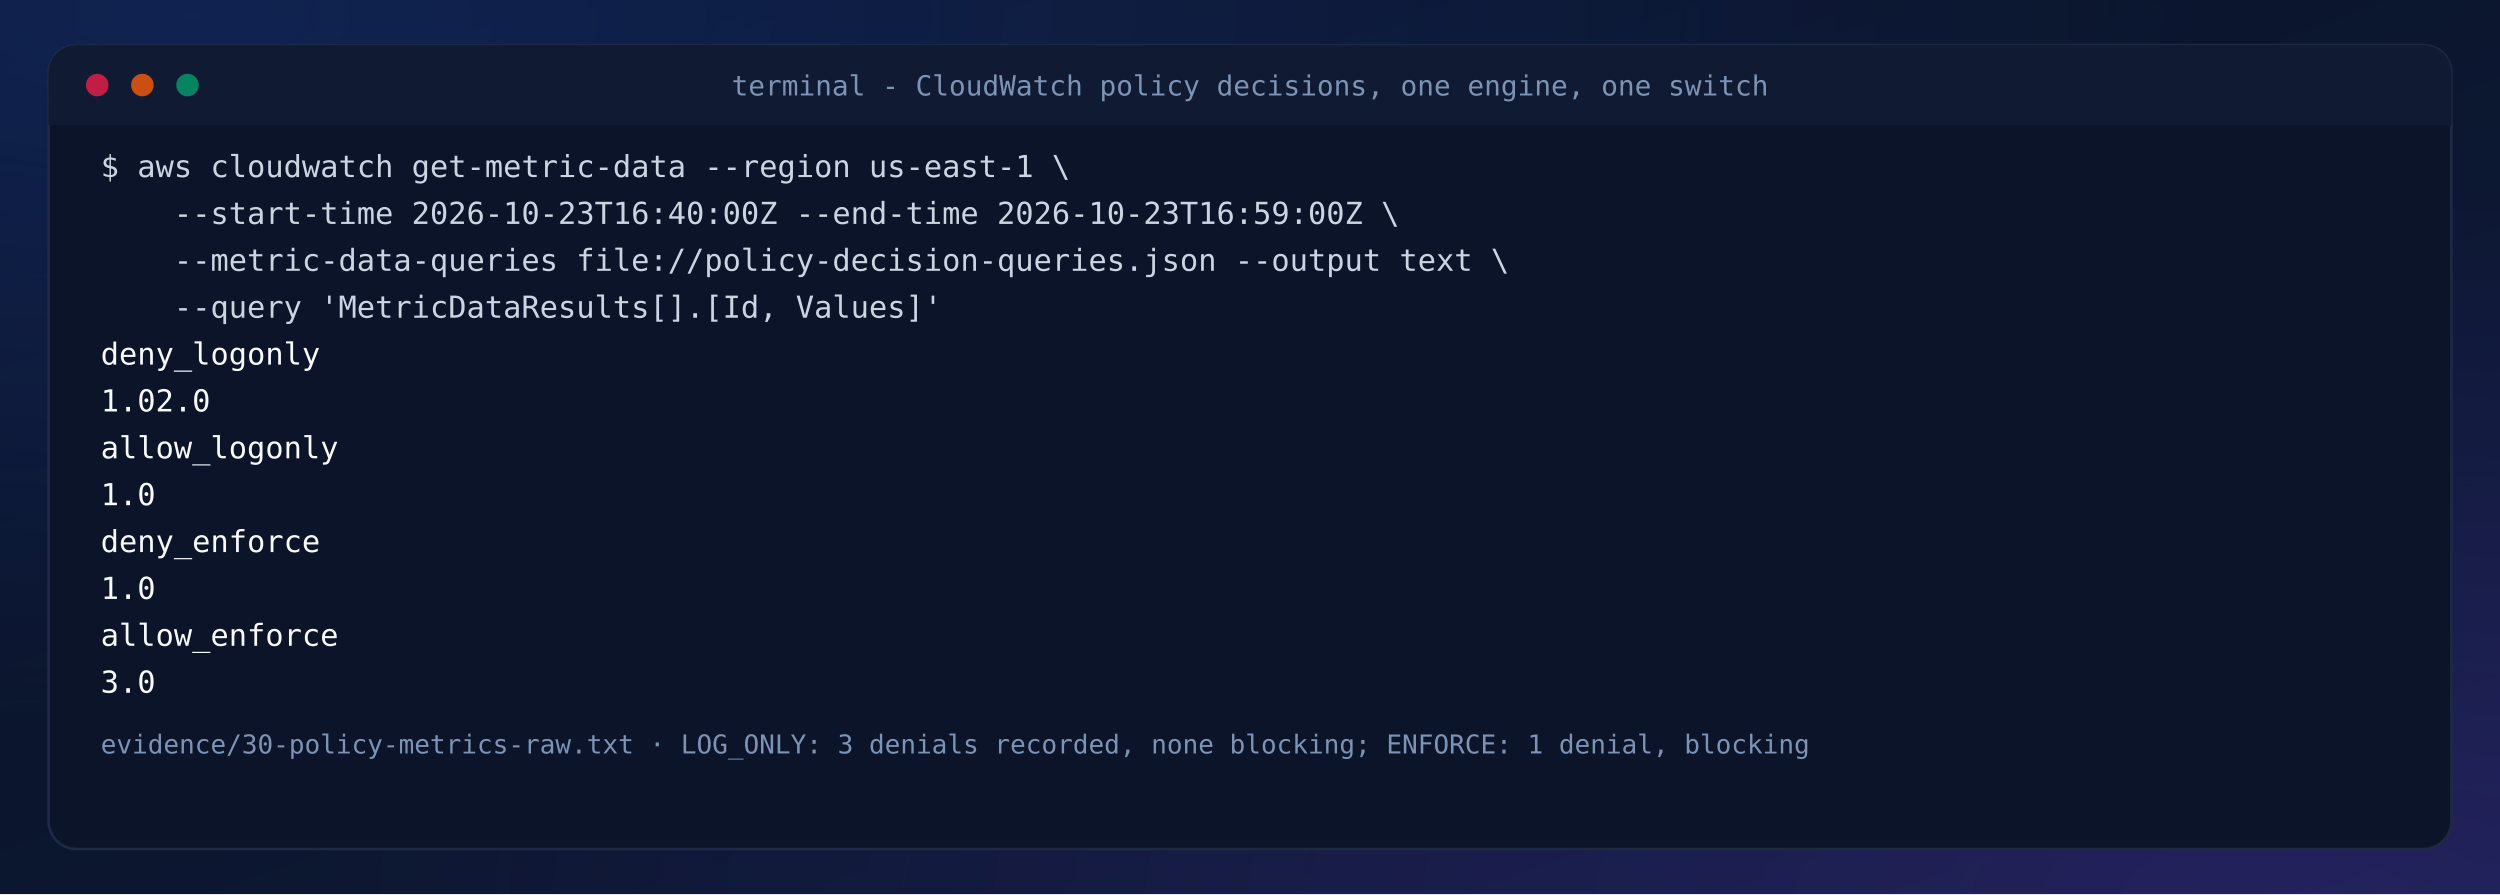
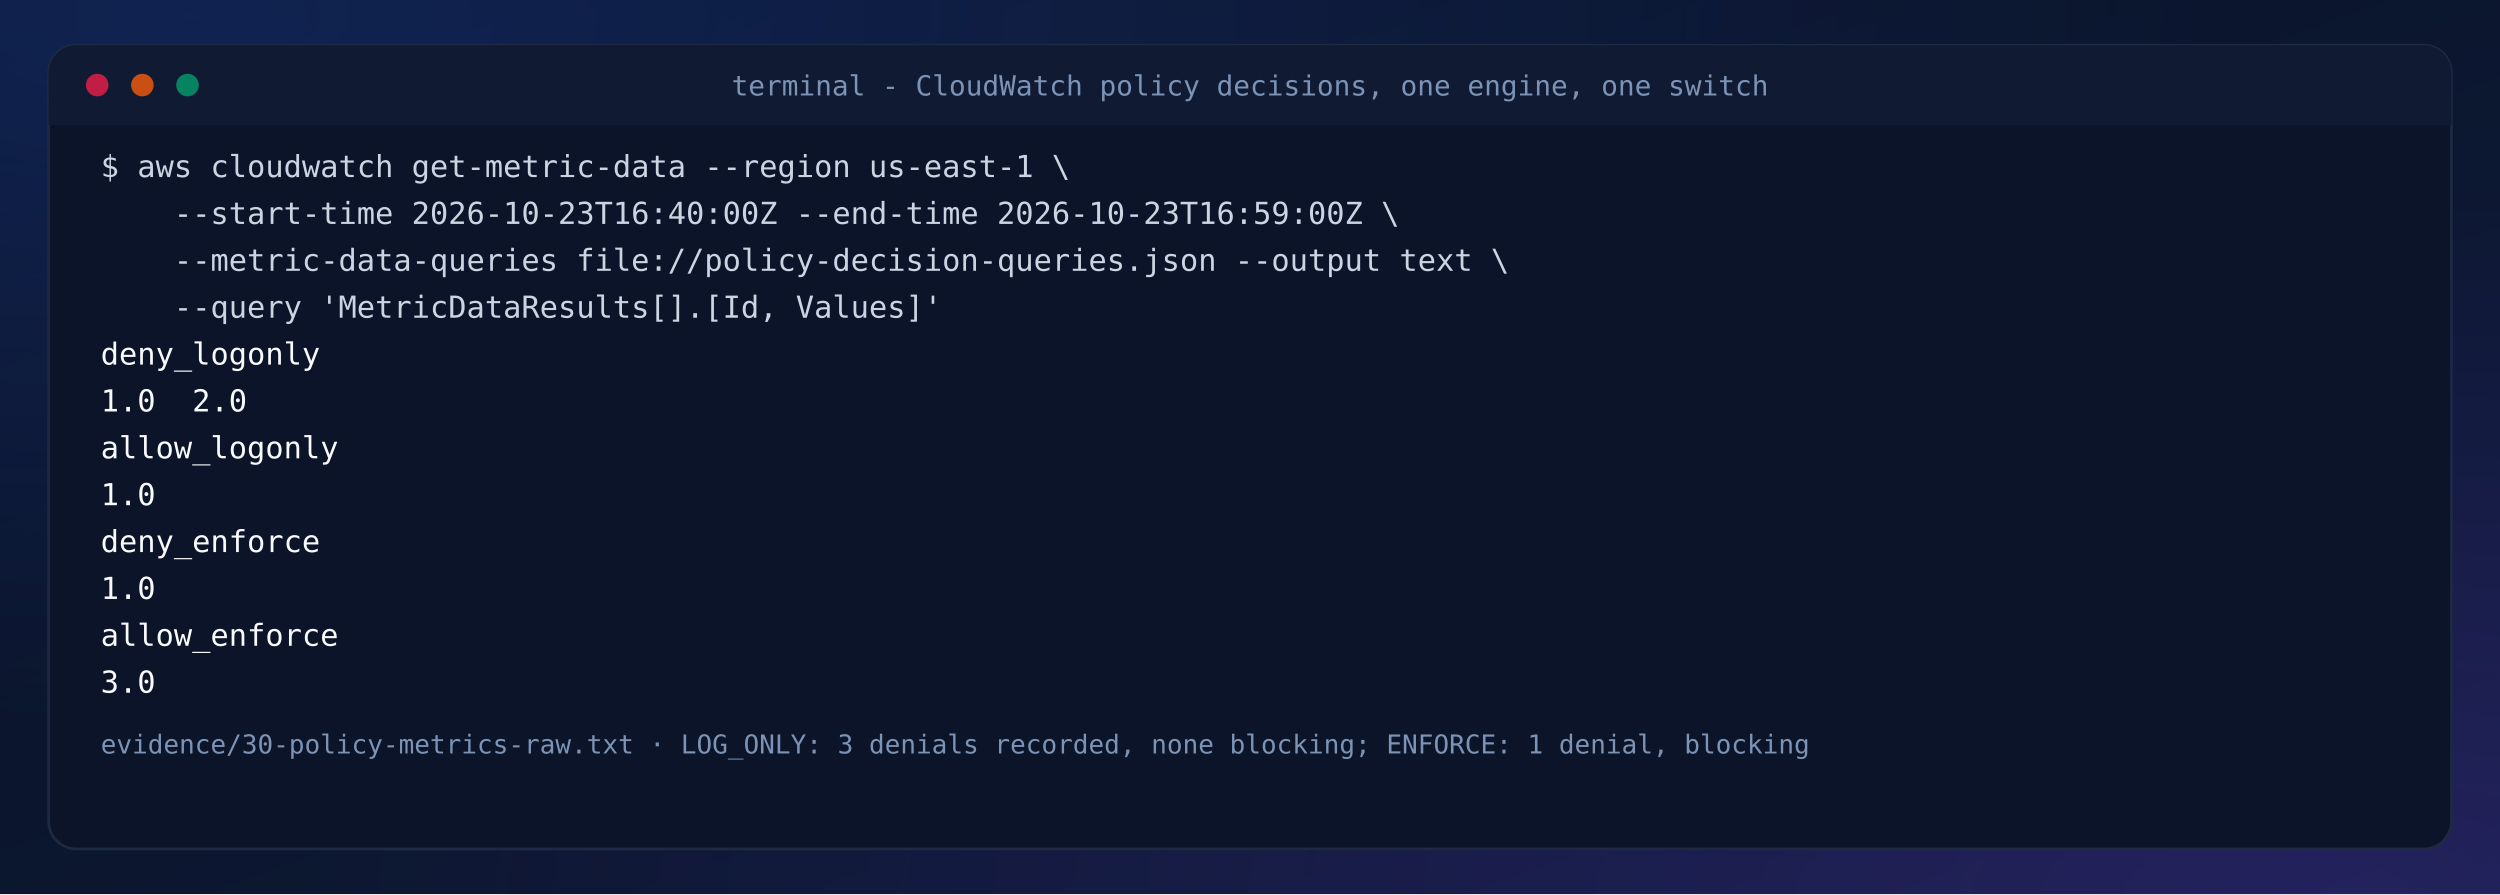
<svg xmlns="http://www.w3.org/2000/svg" viewBox="0 0 1440 515" width="1440" height="515" role="img">
  <defs>
    <linearGradient id="bg" x1="0" y1="0" x2="1" y2="1">
      <stop offset="0" stop-color="#0a1024" />
      <stop offset="1" stop-color="#0d1c3a" />
    </linearGradient>
    <radialGradient id="g1" cx="0.08" cy="0.02" r="0.8">
      <stop offset="0" stop-color="#2563eb" stop-opacity="0.22" />
      <stop offset="1" stop-color="#2563eb" stop-opacity="0" />
    </radialGradient>
    <radialGradient id="g2" cx="0.92" cy="1.0" r="0.8">
      <stop offset="0" stop-color="#7c3aed" stop-opacity="0.20" />
      <stop offset="1" stop-color="#7c3aed" stop-opacity="0" />
    </radialGradient>
  </defs>
  <rect width="1440" height="515" fill="url(#bg)" />
  <rect width="1440" height="515" fill="url(#g1)" />
  <rect width="1440" height="515" fill="url(#g2)" />
  <rect x="28" y="26" width="1384" height="463" rx="16" fill="#0b1428" stroke="#1e2a44" stroke-width="1.5" />
  <rect x="28" y="26" width="1384" height="46" rx="16" fill="#101b33" />
  <rect x="28" y="58" width="1384" height="14" fill="#101b33" />
  <circle cx="56" cy="49" r="6.5" fill="#e11d48" opacity="0.85" />
  <circle cx="82" cy="49" r="6.5" fill="#ea580c" opacity="0.85" />
  <circle cx="108" cy="49" r="6.5" fill="#059669" opacity="0.85" />
  <text x="720" y="55" font-family="ui-monospace, SFMono-Regular, Menlo, Consolas, monospace" font-size="16" fill="#7c93b5" text-anchor="middle">terminal - CloudWatch policy decisions, one engine, one switch</text>
  <text x="58" y="102" font-family="ui-monospace, SFMono-Regular, Menlo, Consolas, monospace" font-size="17.5" fill="#cbd5e1" xml:space="preserve">$ aws cloudwatch get-metric-data --region us-east-1 \</text>
  <text x="58" y="129" font-family="ui-monospace, SFMono-Regular, Menlo, Consolas, monospace" font-size="17.5" fill="#cbd5e1" xml:space="preserve">    --start-time 2026-10-23T16:40:00Z --end-time 2026-10-23T16:59:00Z \</text>
  <text x="58" y="156" font-family="ui-monospace, SFMono-Regular, Menlo, Consolas, monospace" font-size="17.5" fill="#cbd5e1" xml:space="preserve">    --metric-data-queries file://policy-decision-queries.json --output text \</text>
  <text x="58" y="183" font-family="ui-monospace, SFMono-Regular, Menlo, Consolas, monospace" font-size="17.5" fill="#cbd5e1" xml:space="preserve">    --query 'MetricDataResults[].[Id, Values]'</text>
  <text x="58" y="210" font-family="ui-monospace, SFMono-Regular, Menlo, Consolas, monospace" font-size="17.5" fill="#f8fafc" xml:space="preserve">deny_logonly</text>
-   <text x="58" y="237" font-family="ui-monospace, SFMono-Regular, Menlo, Consolas, monospace" font-size="17.5" fill="#f8fafc" xml:space="preserve">1.02.0</text>
+   <text x="58" y="237" font-family="ui-monospace, SFMono-Regular, Menlo, Consolas, monospace" font-size="17.5" fill="#f8fafc" xml:space="preserve">1.0  2.0</text>
  <text x="58" y="264" font-family="ui-monospace, SFMono-Regular, Menlo, Consolas, monospace" font-size="17.5" fill="#f8fafc" xml:space="preserve">allow_logonly</text>
  <text x="58" y="291" font-family="ui-monospace, SFMono-Regular, Menlo, Consolas, monospace" font-size="17.5" fill="#f8fafc" xml:space="preserve">1.0</text>
  <text x="58" y="318" font-family="ui-monospace, SFMono-Regular, Menlo, Consolas, monospace" font-size="17.5" fill="#f8fafc" xml:space="preserve">deny_enforce</text>
  <text x="58" y="345" font-family="ui-monospace, SFMono-Regular, Menlo, Consolas, monospace" font-size="17.5" fill="#f8fafc" xml:space="preserve">1.0</text>
  <text x="58" y="372" font-family="ui-monospace, SFMono-Regular, Menlo, Consolas, monospace" font-size="17.5" fill="#f8fafc" xml:space="preserve">allow_enforce</text>
  <text x="58" y="399" font-family="ui-monospace, SFMono-Regular, Menlo, Consolas, monospace" font-size="17.5" fill="#f8fafc" xml:space="preserve">3.0</text>
  <text x="58" y="434" font-family="ui-monospace, SFMono-Regular, Menlo, Consolas, monospace" font-size="15" fill="#7c93b5">evidence/30-policy-metrics-raw.txt · LOG_ONLY: 3 denials recorded, none blocking; ENFORCE: 1 denial, blocking</text>
</svg>
